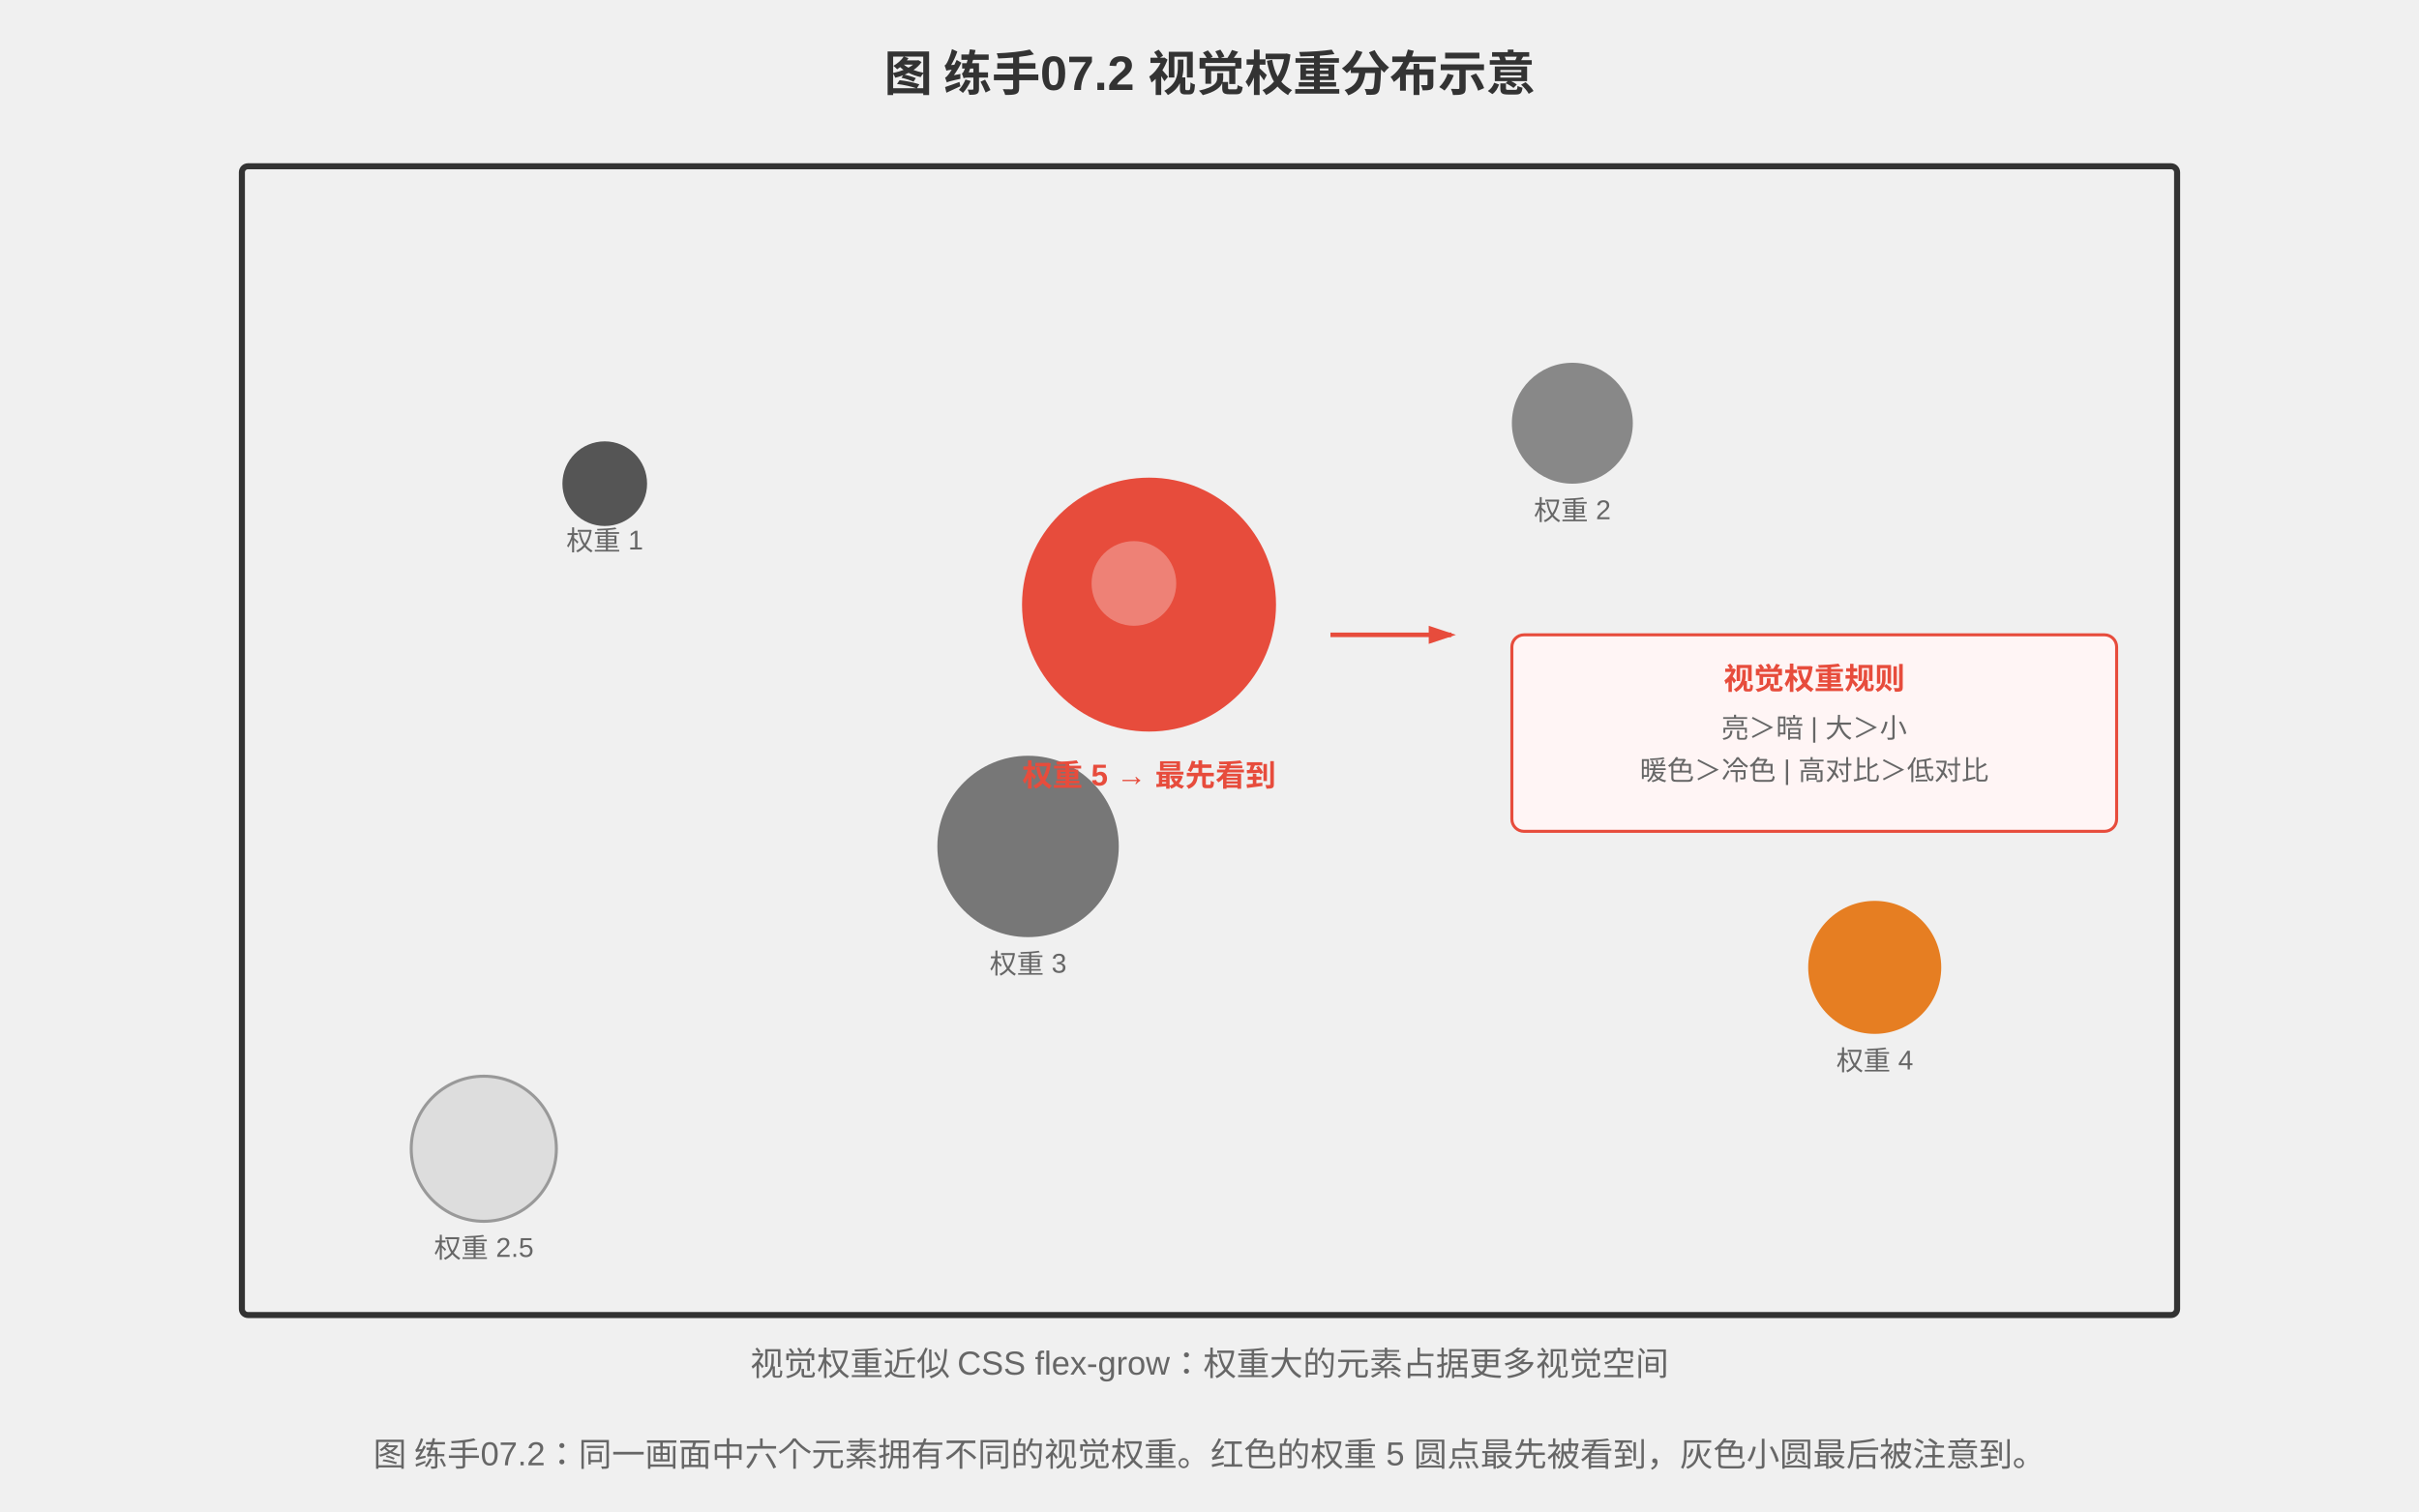
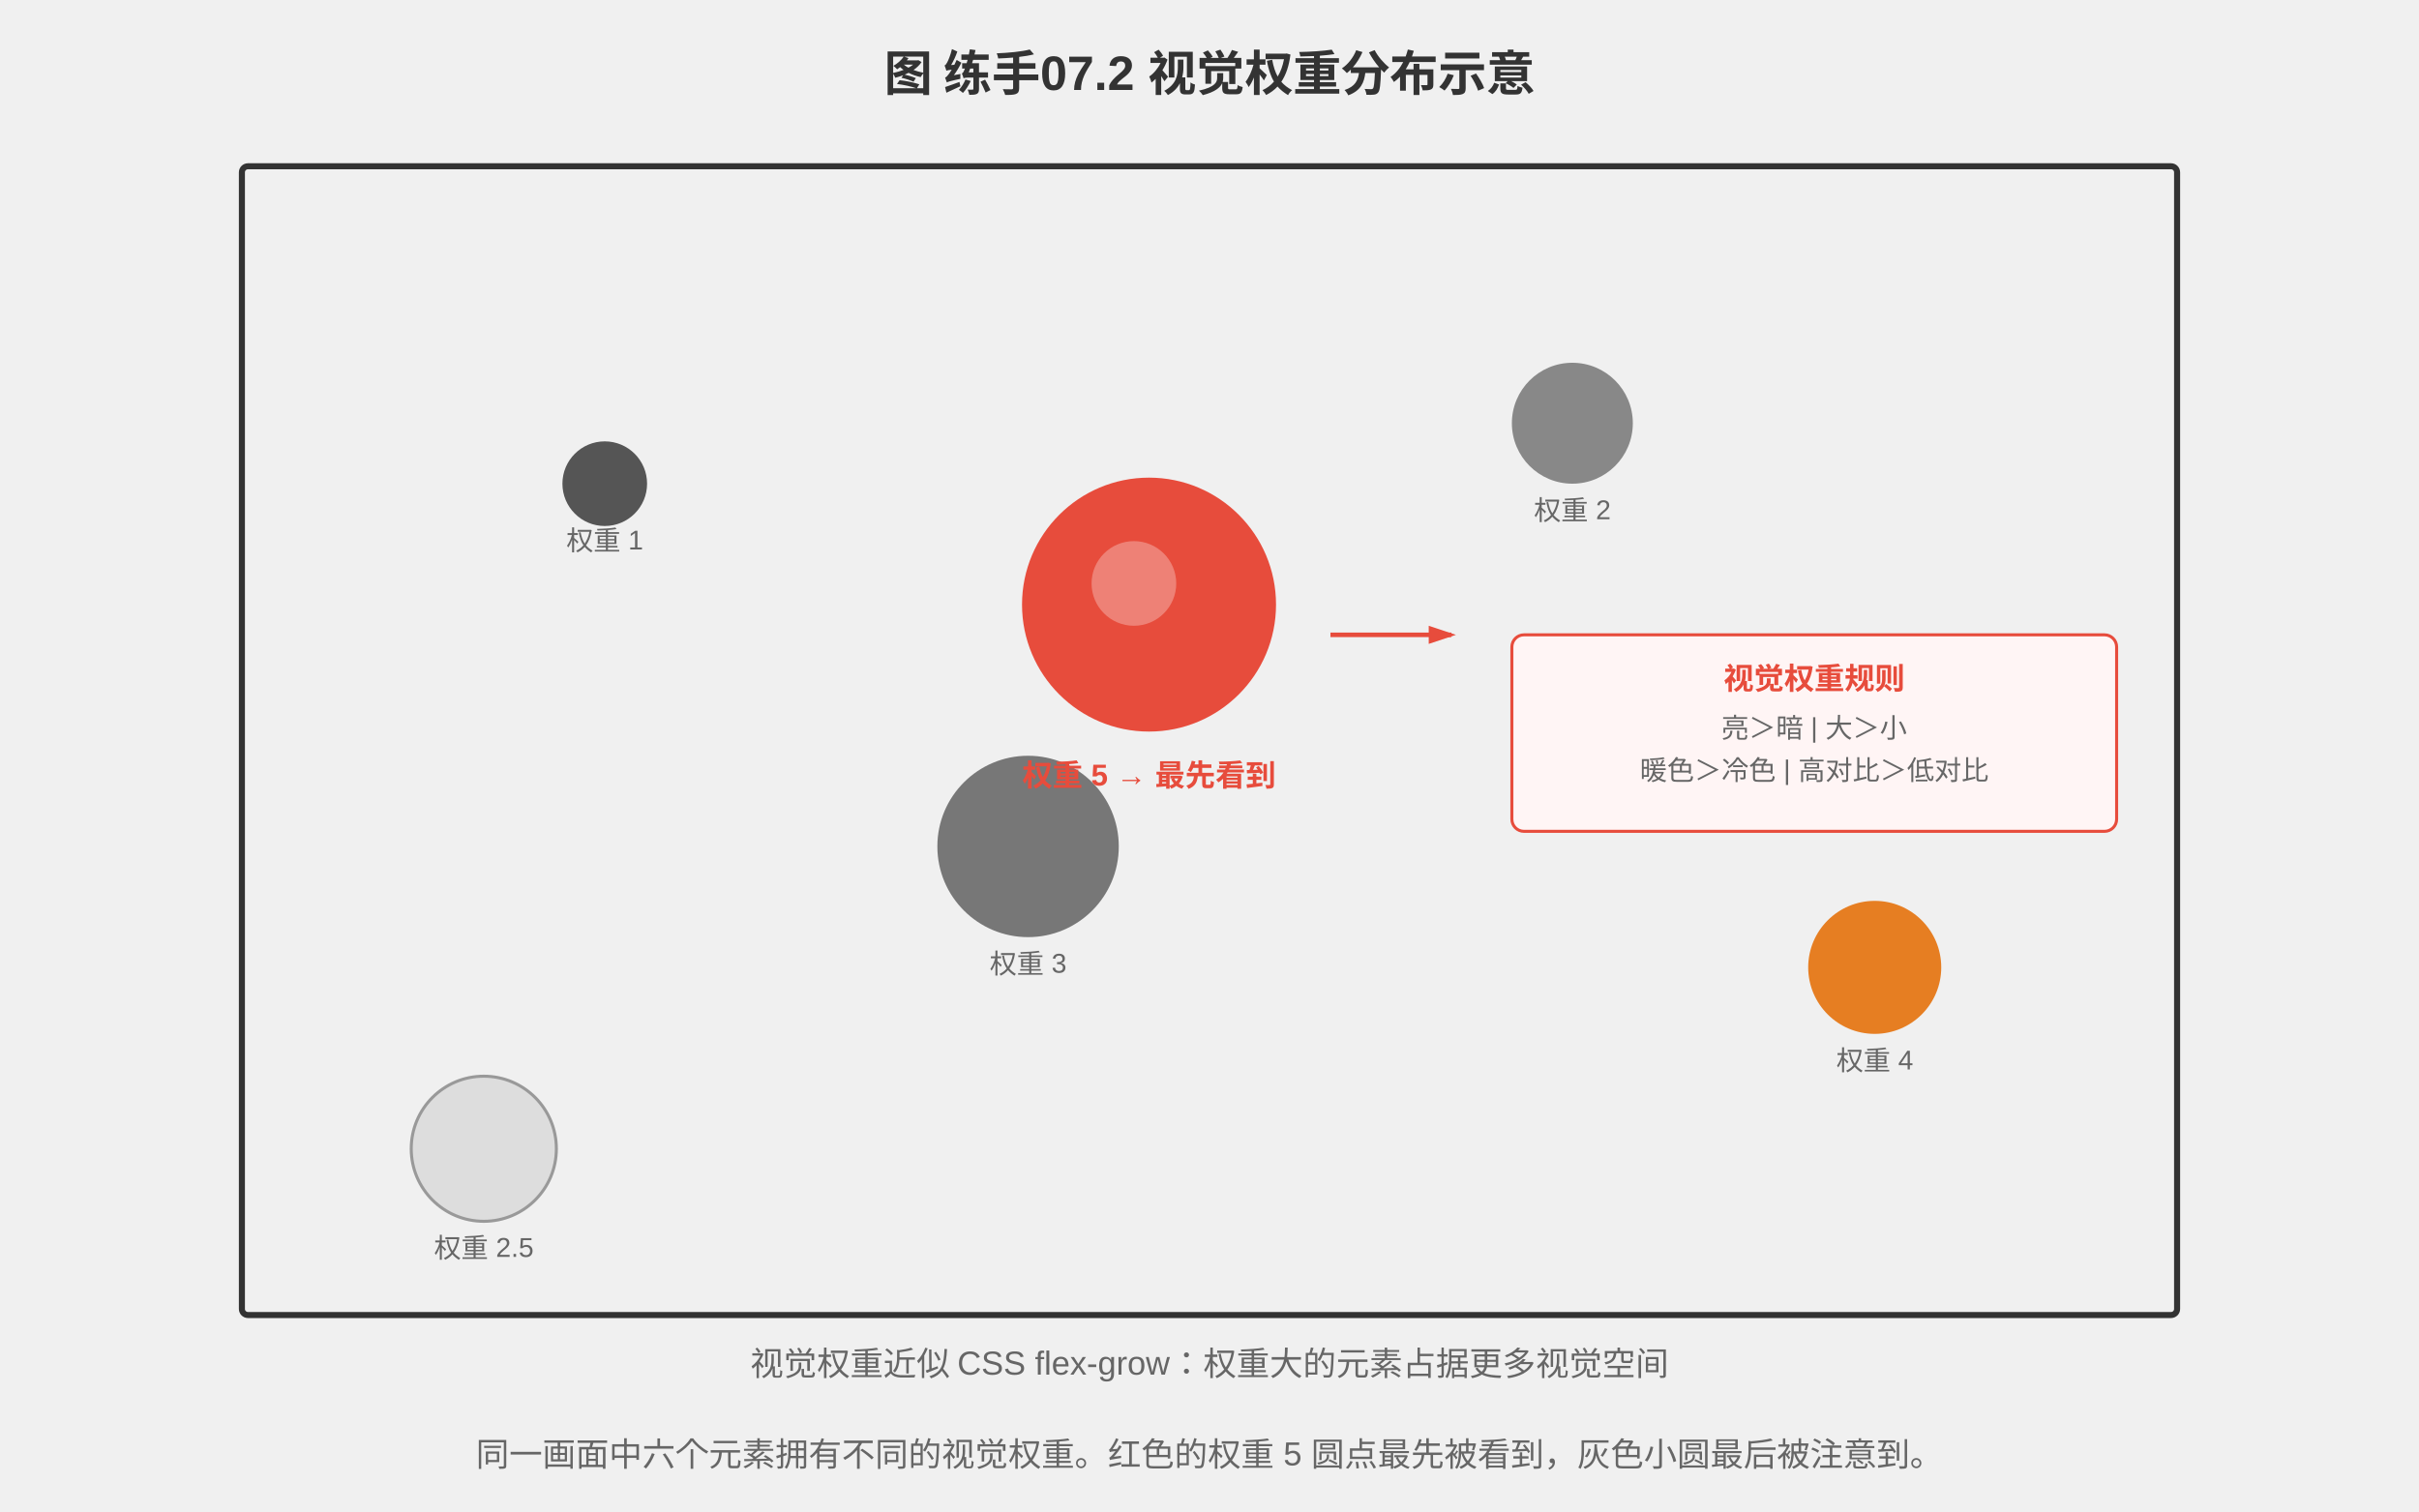
<svg xmlns="http://www.w3.org/2000/svg" viewBox="0 0 800 500" width="800" height="500">
  <style>
    text { font-family: 'PingFang SC','Microsoft YaHei',Arial,sans-serif; }
    .title { font-size: 16px; font-weight: bold; fill: #333; }
    .subtitle { font-size: 11px; fill: #666; }
    .score { font-size: 9px; fill: #666; text-anchor: middle; }
    .score-high { font-size: 10px; font-weight: bold; fill: #E74C3C; text-anchor: middle; }
    .frame { fill: none; stroke: #333; stroke-width: 2; }
  </style>
  <text x="400" y="30" class="title" text-anchor="middle">图 练手07.2  视觉权重分布示意</text>
  <rect x="80" y="55" width="640" height="380" class="frame" rx="2" />
  <circle cx="200" cy="160" r="14" fill="#555" />
  <text x="200" y="182" class="score">权重 1</text>
  <circle cx="520" cy="140" r="20" fill="#888" />
  <text x="520" y="172" class="score">权重 2</text>
  <circle cx="340" cy="280" r="30" fill="#777" />
  <text x="340" y="322" class="score">权重 3</text>
  <circle cx="620" cy="320" r="22" fill="#E67E22" />
  <text x="620" y="354" class="score">权重 4</text>
  <circle cx="160" cy="380" r="24" fill="#DDD" stroke="#999" stroke-width="1" />
  <text x="160" y="416" class="score">权重 2.5</text>
  <circle cx="380" cy="200" r="42" fill="#E74C3C" />
  <circle cx="375" cy="193" r="14" fill="white" opacity="0.3" />
  <text x="380" y="260" class="score-high">权重 5 → 最先看到</text>
  <line x1="440" y1="210" x2="480" y2="210" stroke="#E74C3C" stroke-width="1.5" marker-end="url(#arrowred)" />
  <defs>
    <marker id="arrowred" markerWidth="6" markerHeight="4" refX="5" refY="2" orient="auto">
      <polygon points="0,0 6,2 0,4" fill="#E74C3C" />
    </marker>
  </defs>
  <g transform="translate(500, 210)">
    <rect x="0" y="0" width="200" height="65" fill="#FFF5F5" stroke="#E74C3C" stroke-width="1" rx="4" />
    <text x="100" y="18" class="score-high" text-anchor="middle">视觉权重规则</text>
    <text x="100" y="34" class="score" text-anchor="middle">亮＞暗 | 大＞小</text>
    <text x="100" y="48" class="score" text-anchor="middle">暖色＞冷色 | 高对比＞低对比</text>
  </g>
  <text x="400" y="455" class="subtitle" text-anchor="middle">视觉权重近似 CSS flex-grow：权重大的元素占据更多视觉空间</text>
-   <text x="400" y="485" class="subtitle" text-anchor="middle">图 练手07.2：同一画面中六个元素拥有不同的视觉权重。红色的权重 5 圆点最先被看到，灰色小圆最后被注意到。</text>
+   <text x="400" y="485" class="subtitle" text-anchor="middle">同一画面中六个元素拥有不同的视觉权重。红色的权重 5 圆点最先被看到，灰色小圆最后被注意到。</text>
</svg>
